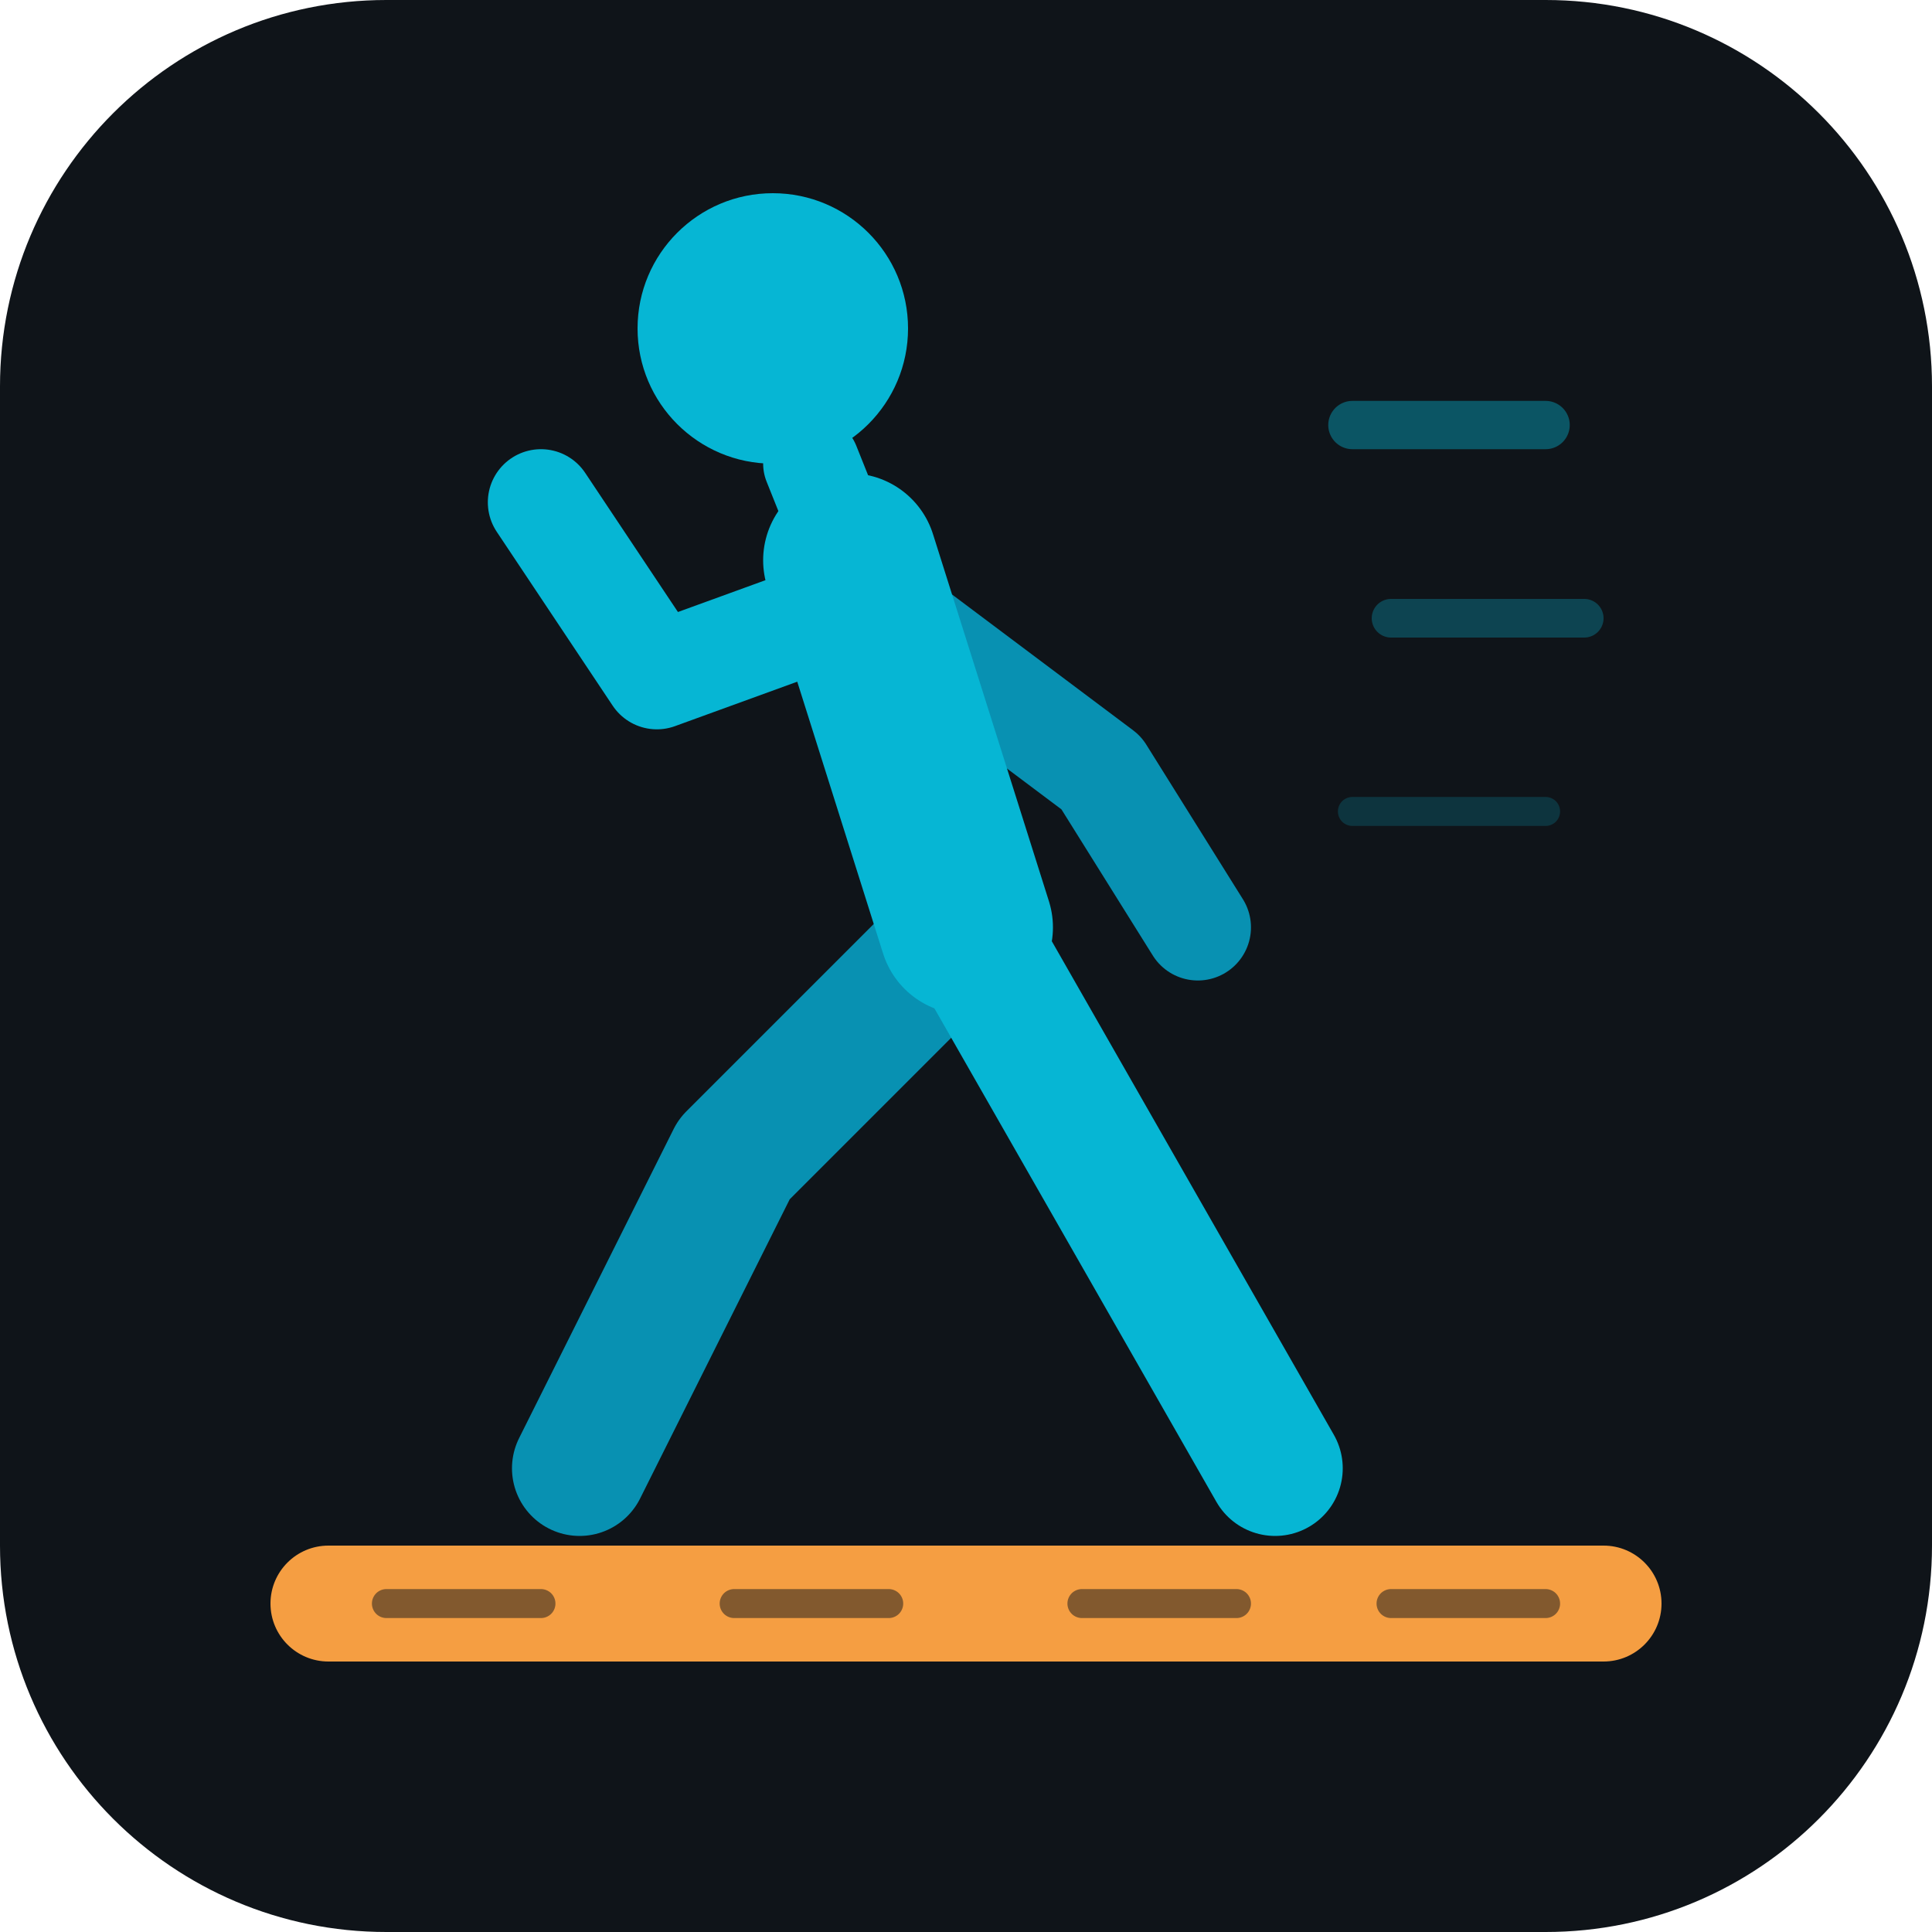
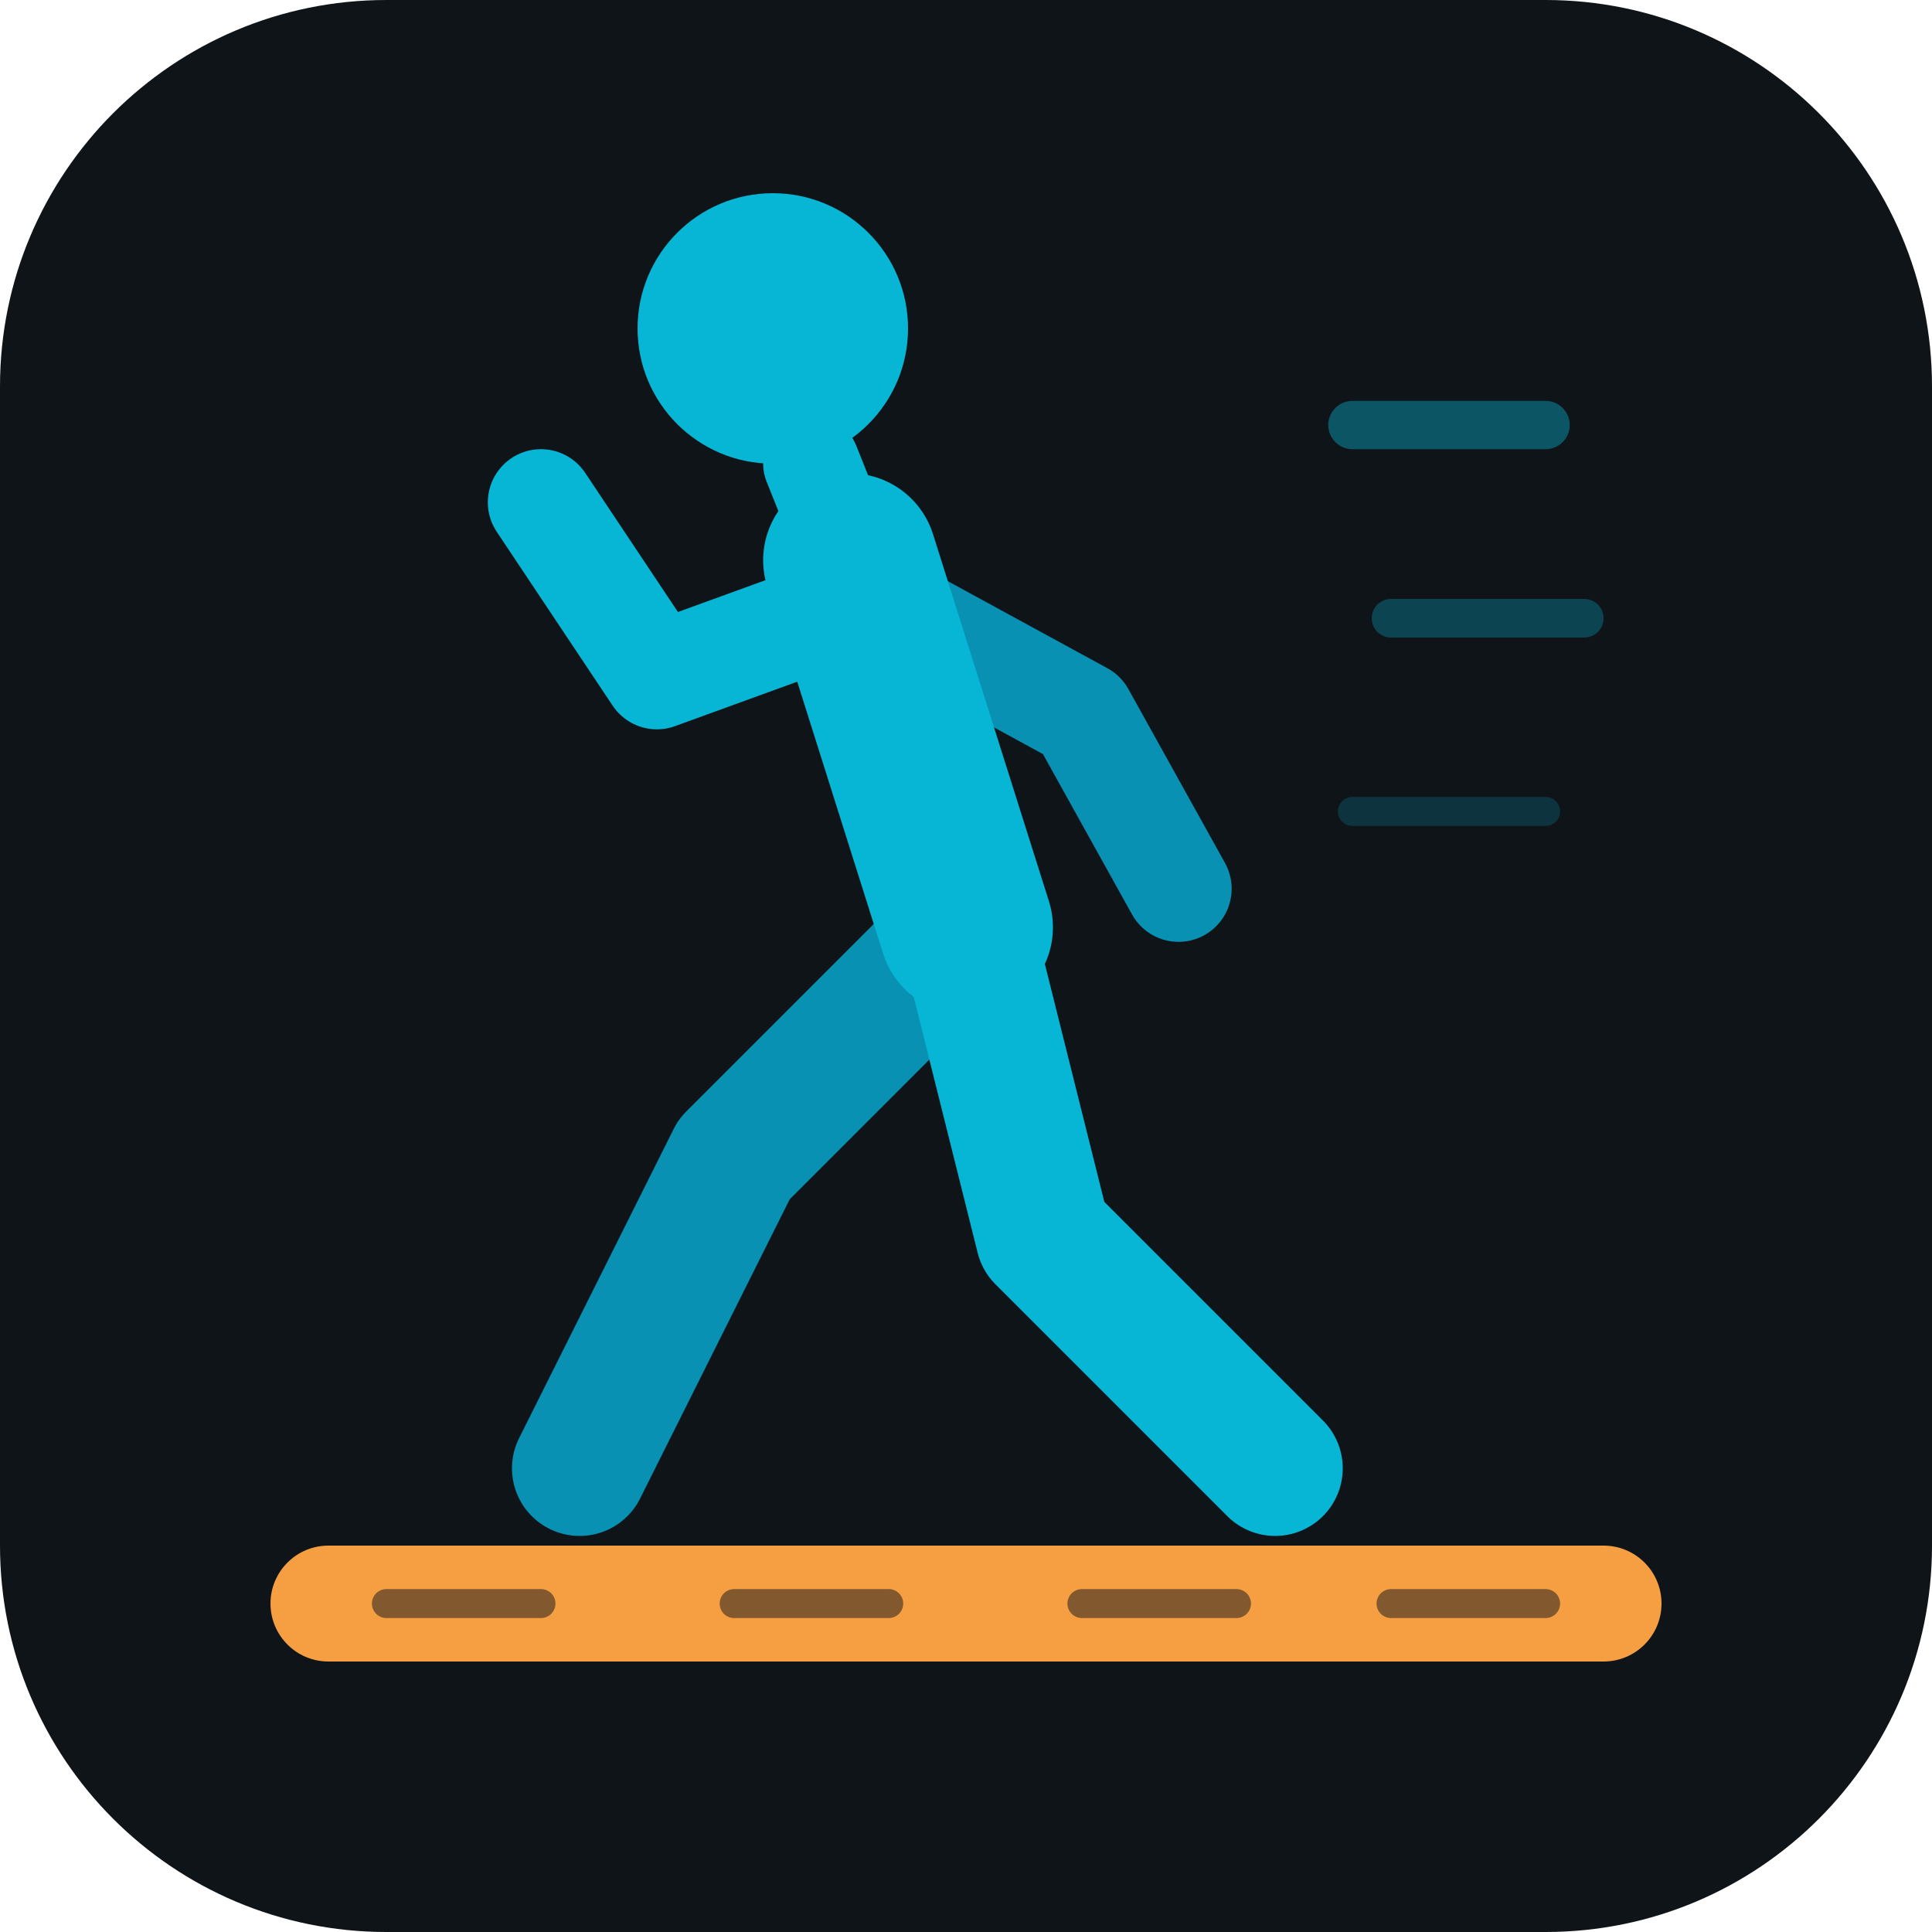
<svg xmlns="http://www.w3.org/2000/svg" viewBox="0 0 100 100">
  <rect width="100" height="100" rx="20" fill="#0f1419" />
  <g fill="none" stroke="#06b6d4" stroke-linecap="round" stroke-linejoin="round">
    <circle cx="40" cy="17" r="7" fill="#06b6d4" stroke="none" />
    <polyline points="50,48 38,60 30,76" stroke-width="7" stroke="#0891b2" />
-     <polyline points="45,31 57,40 62,48" stroke-width="5.5" stroke="#0891b2" />
+     <polyline points="45,31 56,37 61,46" stroke-width="5.5" stroke="#0891b2" />
    <line x1="42" y1="24" x2="44" y2="29" stroke-width="5" />
    <line x1="44" y1="29" x2="50" y2="48" stroke-width="9" />
    <polyline points="45,31 34,35 28,26" stroke-width="5.5" />
-     <polyline points="50,48 58,62 66,76" stroke-width="7" />
+     <polyline points="50,48 54,64 66,76" stroke-width="7" />
  </g>
  <line x1="70" y1="22" x2="80" y2="22" stroke="#06b6d4" stroke-width="2.5" stroke-linecap="round" opacity="0.4" />
  <line x1="72" y1="32" x2="82" y2="32" stroke="#06b6d4" stroke-width="2" stroke-linecap="round" opacity="0.3" />
  <line x1="70" y1="42" x2="80" y2="42" stroke="#06b6d4" stroke-width="1.5" stroke-linecap="round" opacity="0.2" />
  <rect x="14" y="80" width="72" height="6" rx="3" fill="#f59e42" />
  <line x1="20" y1="83" x2="28" y2="83" stroke="#0f1419" stroke-width="1.5" stroke-linecap="round" opacity="0.5" />
  <line x1="38" y1="83" x2="46" y2="83" stroke="#0f1419" stroke-width="1.5" stroke-linecap="round" opacity="0.5" />
  <line x1="56" y1="83" x2="64" y2="83" stroke="#0f1419" stroke-width="1.5" stroke-linecap="round" opacity="0.5" />
  <line x1="72" y1="83" x2="80" y2="83" stroke="#0f1419" stroke-width="1.5" stroke-linecap="round" opacity="0.5" />
</svg>
